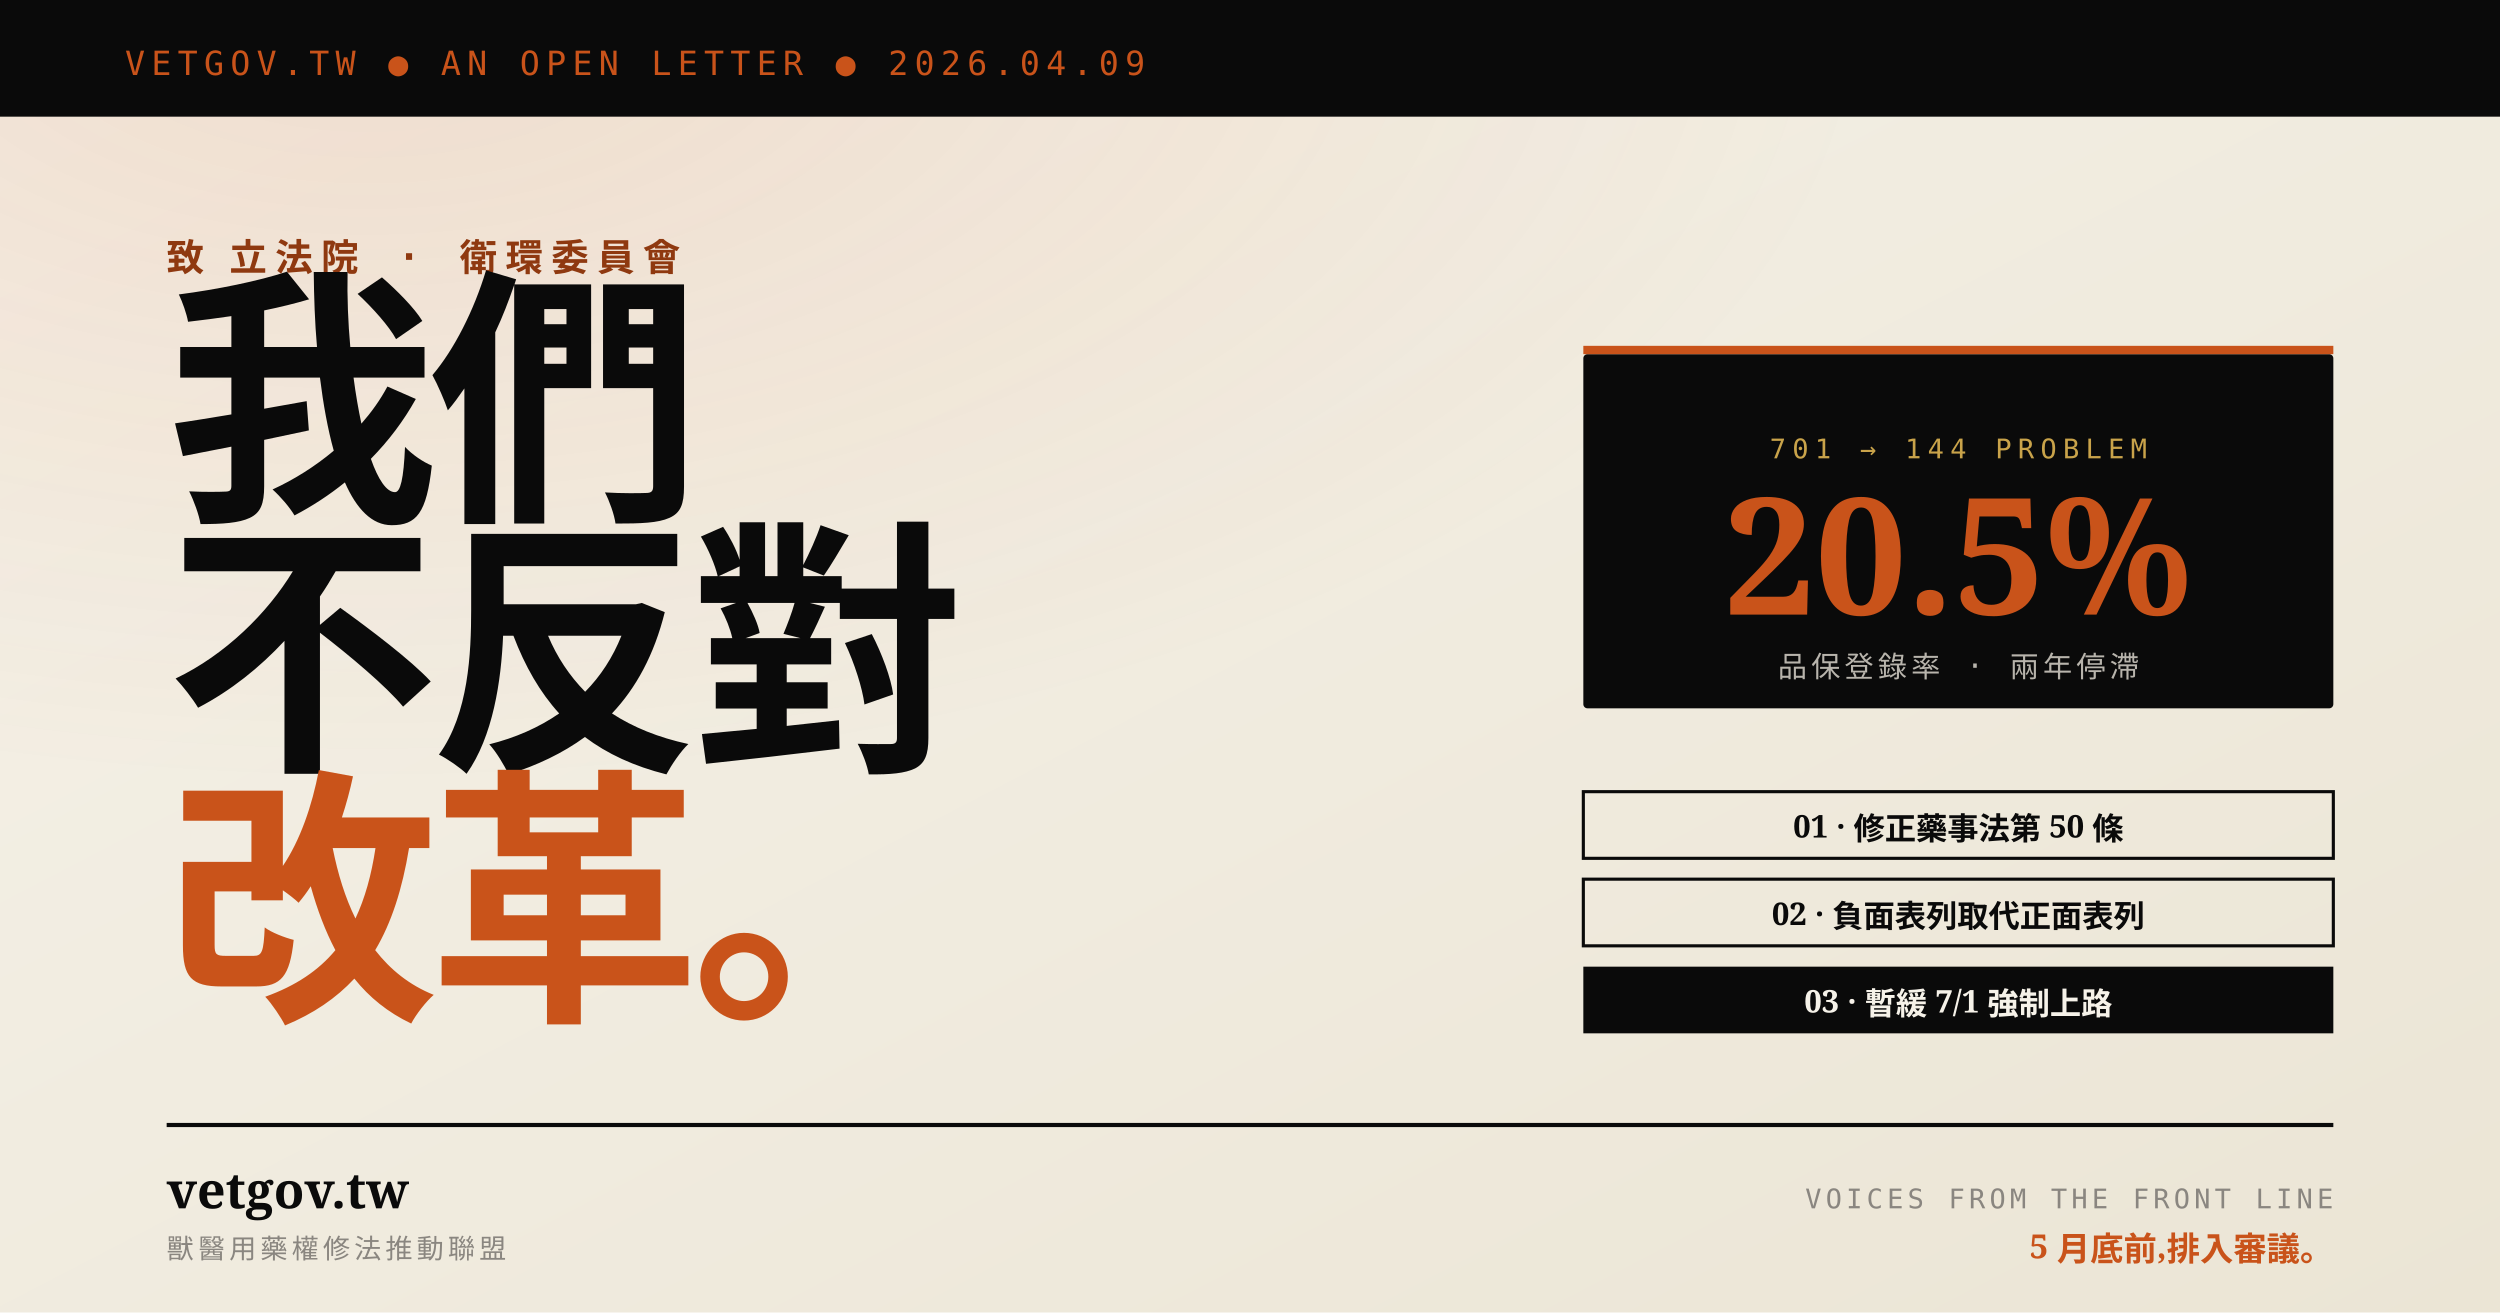
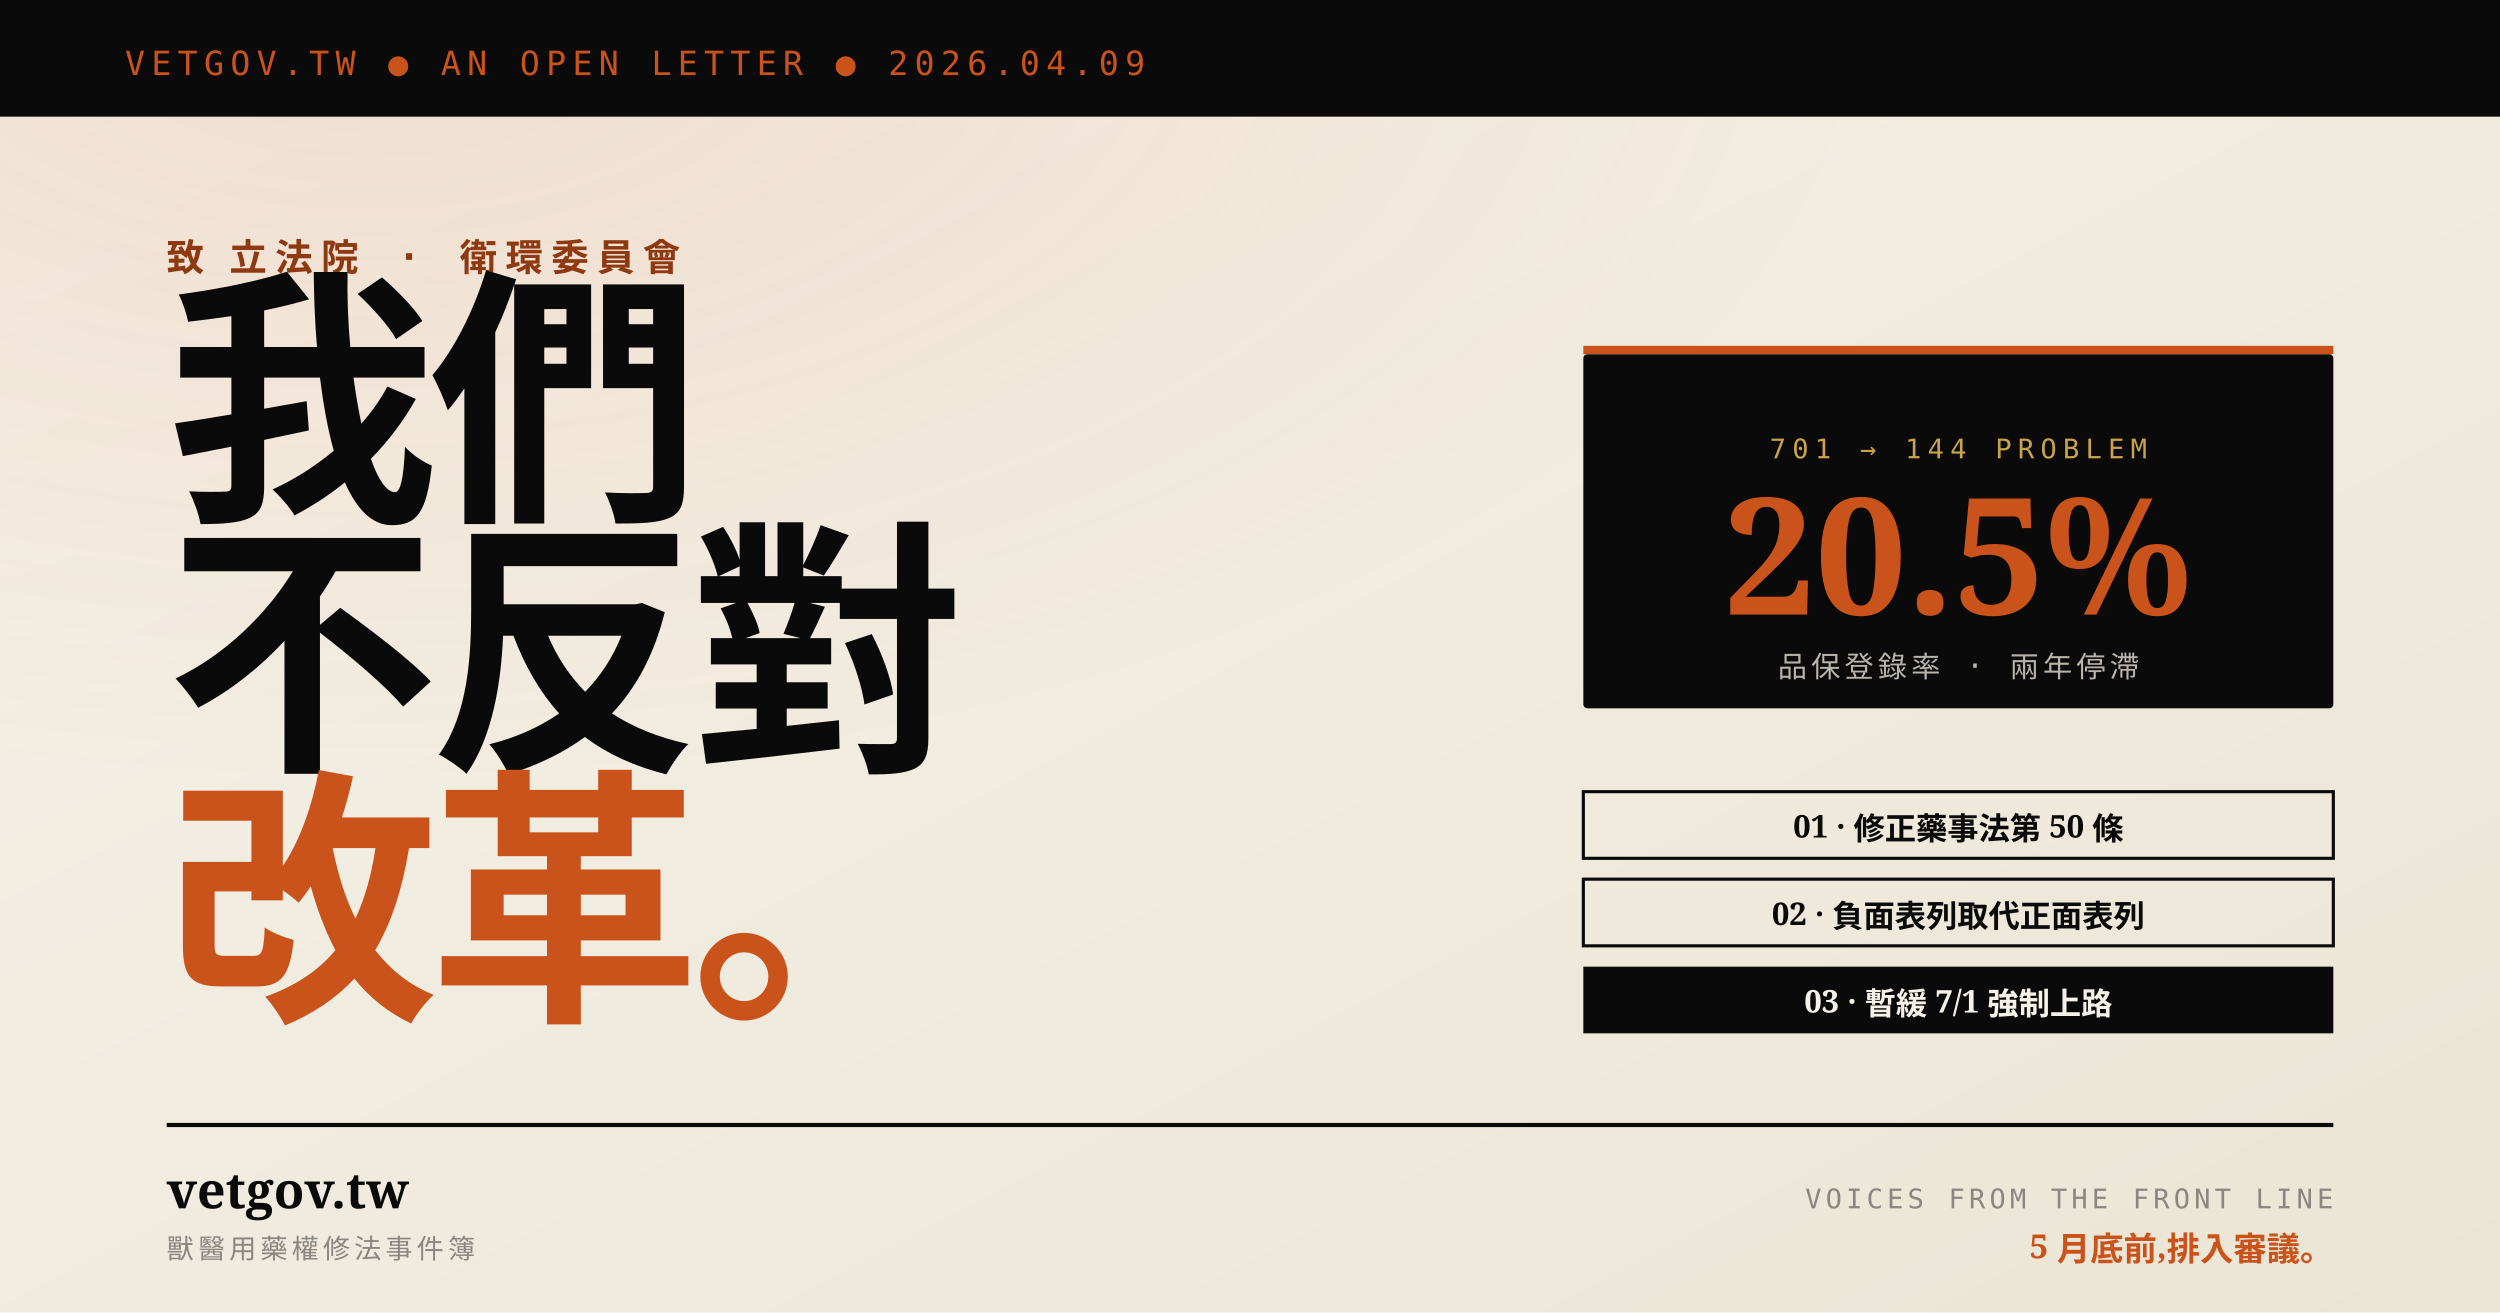
<svg xmlns="http://www.w3.org/2000/svg" viewBox="0 0 1200 630">
  <defs>
    <linearGradient id="bg" x1="0%" y1="0%" x2="100%" y2="100%">
      <stop offset="0%" stop-color="#f6f2e9" />
      <stop offset="100%" stop-color="#ebe5d5" />
    </linearGradient>
    <radialGradient id="glow" cx="15%" cy="0%" r="60%">
      <stop offset="0%" stop-color="#c9531a" stop-opacity="0.12" />
      <stop offset="100%" stop-color="#c9531a" stop-opacity="0" />
    </radialGradient>
  </defs>
  <rect width="1200" height="630" fill="url(#bg)" />
  <rect width="1200" height="630" fill="url(#glow)" />
  <rect x="0" y="0" width="1200" height="56" fill="#0a0a0a" />
  <text x="60" y="36" font-family="Consolas, monospace" font-size="16" fill="#c9531a" letter-spacing="3">VETGOV.TW  ●  AN OPEN LETTER  ●  2026.04.09</text>
  <text x="80" y="130" font-family="Consolas, monospace" font-size="18" fill="#8f3910" letter-spacing="4" font-weight="600">致 立法院 · 衛環委員會</text>
  <text x="80" y="240" font-family="Noto Serif TC, Georgia, serif" font-size="130" font-weight="900" fill="#0a0a0a" letter-spacing="-4">我們</text>
  <text x="80" y="360" font-family="Noto Serif TC, Georgia, serif" font-size="130" font-weight="900" fill="#0a0a0a" letter-spacing="-4">不反對</text>
  <text x="80" y="480" font-family="Noto Serif TC, Georgia, serif" font-size="130" font-weight="900" fill="#c9531a" letter-spacing="-4">改革。</text>
  <rect x="760" y="170" width="360" height="170" fill="#0a0a0a" rx="2" />
  <rect x="760" y="166" width="360" height="4" fill="#c9531a" />
  <text x="940" y="220" font-family="Consolas, monospace" font-size="13" fill="#c9a34a" text-anchor="middle" letter-spacing="3">701 → 144 PROBLEM</text>
  <text x="940" y="295" font-family="Noto Serif TC, Georgia, serif" font-size="78" font-weight="900" fill="#c9531a" text-anchor="middle">20.5%</text>
  <text x="940" y="325" font-family="Consolas, monospace" font-size="14" fill="#b8b4ac" text-anchor="middle" letter-spacing="2">品保登錄率 · 兩年停滯</text>
  <g transform="translate(760, 380)">
    <rect x="0" y="0" width="360" height="32" fill="none" stroke="#0a0a0a" stroke-width="1.5" />
    <text x="180" y="22" font-family="Noto Serif TC, serif" font-size="15" font-weight="700" fill="#0a0a0a" text-anchor="middle">01 · 修正藥事法第 50 條</text>
    <rect x="0" y="42" width="360" height="32" fill="none" stroke="#0a0a0a" stroke-width="1.5" />
    <text x="180" y="64" font-family="Noto Serif TC, serif" font-size="15" font-weight="700" fill="#0a0a0a" text-anchor="middle">02 · 負面表列取代正面表列</text>
    <rect x="0" y="84" width="360" height="32" fill="#0a0a0a" />
    <text x="180" y="106" font-family="Noto Serif TC, serif" font-size="15" font-weight="700" fill="#f6f2e9" text-anchor="middle">03 · 暫緩 7/1 強制上路</text>
  </g>
  <line x1="80" y1="540" x2="1120" y2="540" stroke="#0a0a0a" stroke-width="2" />
  <text x="80" y="580" font-family="Noto Serif TC, Georgia, serif" font-size="24" font-weight="700" fill="#0a0a0a">vetgov.tw</text>
-   <text x="80" y="604" font-family="Consolas, monospace" font-size="13" fill="#8a8680" letter-spacing="2">獸醫用藥權修法推動聯盟</text>
+   <text x="80" y="604" font-family="Consolas, monospace" font-size="13" fill="#8a8680" letter-spacing="2">獸醫用藥權修法事件簿</text>
  <text x="1120" y="580" font-family="Consolas, monospace" font-size="13" fill="#8a8680" text-anchor="end" letter-spacing="2">VOICES FROM THE FRONT LINE</text>
  <text x="1120" y="604" font-family="Noto Serif TC, Georgia, serif" font-size="16" font-weight="700" fill="#c9531a" text-anchor="end">5 月底前,排入審議。</text>
</svg>
